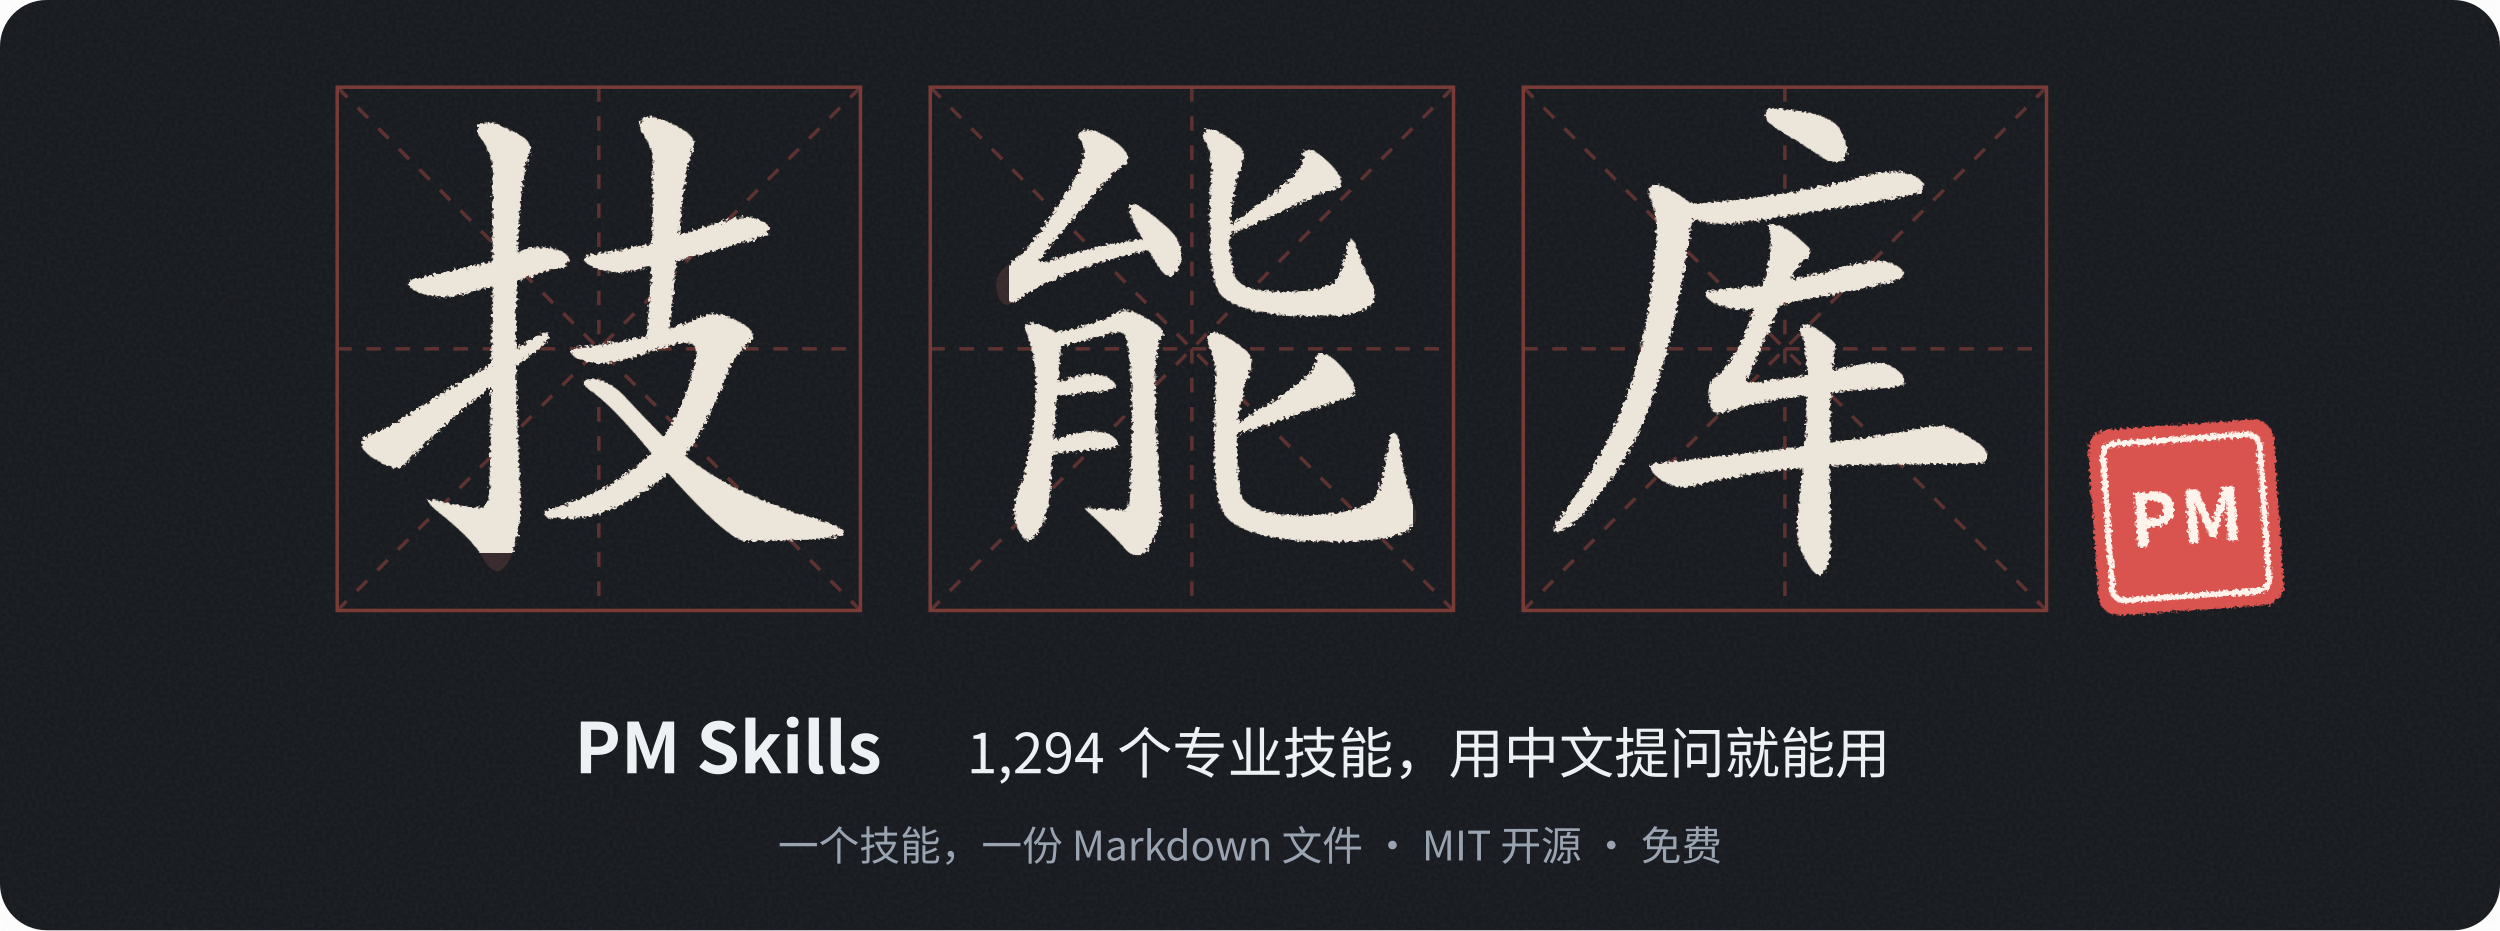
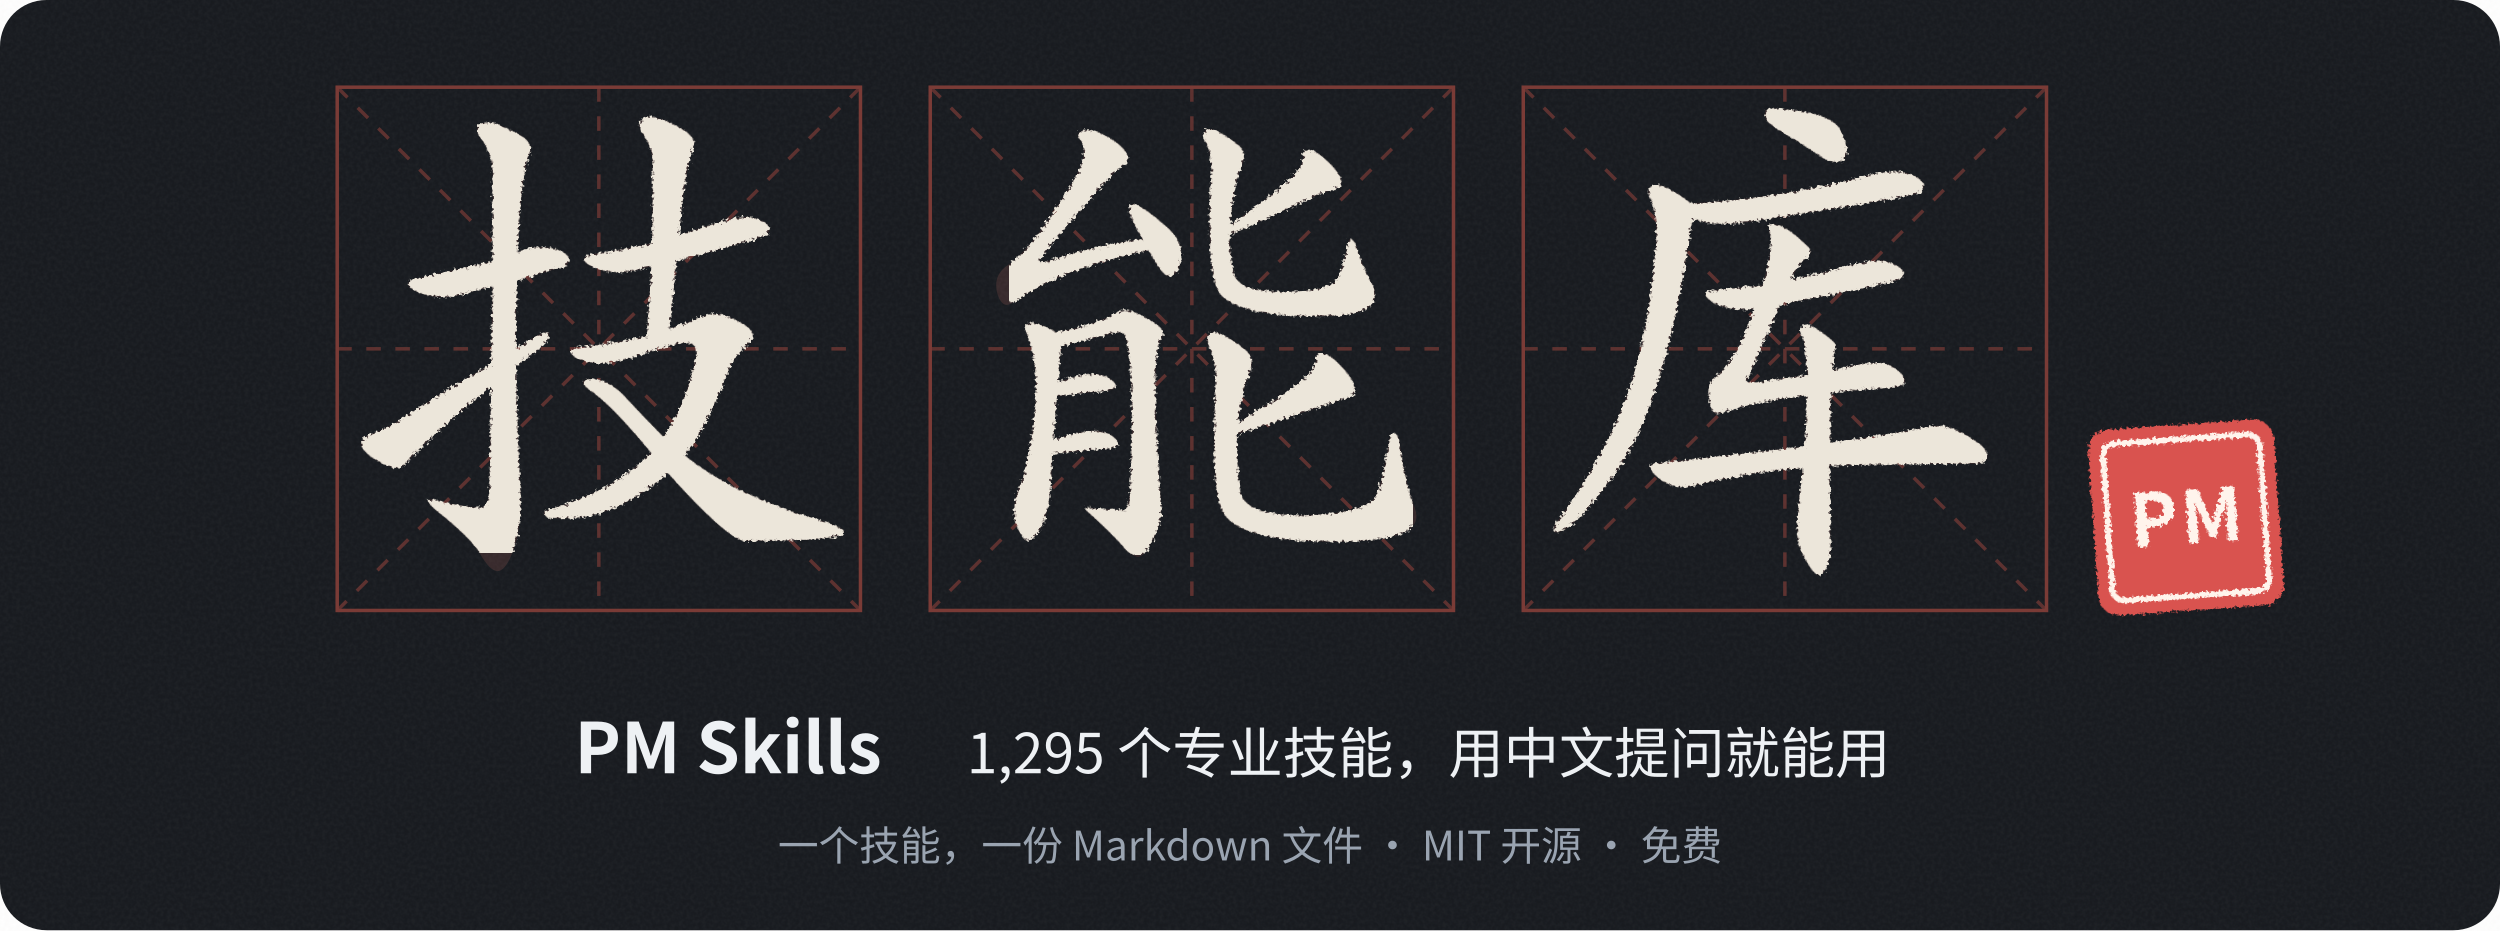
- <svg xmlns="http://www.w3.org/2000/svg" width="860" height="320" viewBox="0 0 860 320" role="img" aria-label="书法动画：“技能库”三个字一笔一画写出来，最后盖上 PM 印章。PM Skills，1,294 个专业技能，用中文提问就能用">
+ <svg xmlns="http://www.w3.org/2000/svg" width="860" height="320" viewBox="0 0 860 320" role="img" aria-label="书法动画：“技能库”三个字一笔一画写出来，最后盖上 PM 印章。PM Skills，1,295 个专业技能，用中文提问就能用">
  <style>
text{font-family:"PingFang SC","Noto Sans CJK SC","Microsoft YaHei",sans-serif}
@keyframes k0{0%,2.86%{stroke-dashoffset:302;opacity:0}2.93%{opacity:1}4.00%,91.43%{stroke-dashoffset:0;opacity:1}96.43%,100%{stroke-dashoffset:0;opacity:0}}.k0{animation:k0 14s infinite;stroke-dasharray:298 898;stroke-dashoffset:0}
@keyframes k1{0%,4.43%{stroke-dashoffset:946;opacity:0}4.50%{opacity:1}7.23%,91.43%{stroke-dashoffset:0;opacity:1}96.43%,100%{stroke-dashoffset:0;opacity:0}}.k1{animation:k1 14s infinite;stroke-dasharray:942 1542;stroke-dashoffset:0}
@keyframes k2{0%,7.66%{stroke-dashoffset:420;opacity:0}7.73%{opacity:1}8.90%,91.43%{stroke-dashoffset:0;opacity:1}96.43%,100%{stroke-dashoffset:0;opacity:0}}.k2{animation:k2 14s infinite;stroke-dasharray:416 1016;stroke-dashoffset:0}
@keyframes k3{0%,9.33%{stroke-dashoffset:349;opacity:0}9.40%{opacity:1}10.47%,91.43%{stroke-dashoffset:0;opacity:1}96.43%,100%{stroke-dashoffset:0;opacity:0}}.k3{animation:k3 14s infinite;stroke-dasharray:345 945;stroke-dashoffset:0}
@keyframes k4{0%,10.90%{stroke-dashoffset:436;opacity:0}10.97%{opacity:1}12.18%,91.43%{stroke-dashoffset:0;opacity:1}96.43%,100%{stroke-dashoffset:0;opacity:0}}.k4{animation:k4 14s infinite;stroke-dasharray:432 1032;stroke-dashoffset:0}
@keyframes k5{0%,12.61%{stroke-dashoffset:806;opacity:0}12.68%{opacity:1}15.00%,91.43%{stroke-dashoffset:0;opacity:1}96.43%,100%{stroke-dashoffset:0;opacity:0}}.k5{animation:k5 14s infinite;stroke-dasharray:802 1402;stroke-dashoffset:0}
@keyframes k6{0%,15.43%{stroke-dashoffset:606;opacity:0}15.50%{opacity:1}17.22%,91.43%{stroke-dashoffset:0;opacity:1}96.43%,100%{stroke-dashoffset:0;opacity:0}}.k6{animation:k6 14s infinite;stroke-dasharray:602 1202;stroke-dashoffset:0}
@keyframes k7{0%,19.43%{stroke-dashoffset:570;opacity:0}19.51%{opacity:1}21.12%,91.43%{stroke-dashoffset:0;opacity:1}96.43%,100%{stroke-dashoffset:0;opacity:0}}.k7{animation:k7 14s infinite;stroke-dasharray:566 1166;stroke-dashoffset:0}
@keyframes k8{0%,21.55%{stroke-dashoffset:143;opacity:0}21.62%{opacity:1}22.69%,91.43%{stroke-dashoffset:0;opacity:1}96.43%,100%{stroke-dashoffset:0;opacity:0}}.k8{animation:k8 14s infinite;stroke-dasharray:139 739;stroke-dashoffset:0}
@keyframes k9{0%,23.12%{stroke-dashoffset:422;opacity:0}23.19%{opacity:1}24.36%,91.43%{stroke-dashoffset:0;opacity:1}96.43%,100%{stroke-dashoffset:0;opacity:0}}.k9{animation:k9 14s infinite;stroke-dasharray:418 1018;stroke-dashoffset:0}
@keyframes k10{0%,24.79%{stroke-dashoffset:658;opacity:0}24.86%{opacity:1}26.74%,91.43%{stroke-dashoffset:0;opacity:1}96.43%,100%{stroke-dashoffset:0;opacity:0}}.k10{animation:k10 14s infinite;stroke-dasharray:654 1254;stroke-dashoffset:0}
@keyframes k11{0%,27.17%{stroke-dashoffset:109;opacity:0}27.24%{opacity:1}28.31%,91.43%{stroke-dashoffset:0;opacity:1}96.43%,100%{stroke-dashoffset:0;opacity:0}}.k11{animation:k11 14s infinite;stroke-dasharray:105 705;stroke-dashoffset:0}
@keyframes k12{0%,28.74%{stroke-dashoffset:122;opacity:0}28.81%{opacity:1}29.88%,91.43%{stroke-dashoffset:0;opacity:1}96.43%,100%{stroke-dashoffset:0;opacity:0}}.k12{animation:k12 14s infinite;stroke-dasharray:118 718;stroke-dashoffset:0}
@keyframes k13{0%,30.31%{stroke-dashoffset:250;opacity:0}30.38%{opacity:1}31.45%,91.43%{stroke-dashoffset:0;opacity:1}96.43%,100%{stroke-dashoffset:0;opacity:0}}.k13{animation:k13 14s infinite;stroke-dasharray:246 846;stroke-dashoffset:0}
@keyframes k14{0%,31.88%{stroke-dashoffset:667;opacity:0}31.95%{opacity:1}33.85%,91.43%{stroke-dashoffset:0;opacity:1}96.43%,100%{stroke-dashoffset:0;opacity:0}}.k14{animation:k14 14s infinite;stroke-dasharray:663 1263;stroke-dashoffset:0}
@keyframes k15{0%,34.28%{stroke-dashoffset:252;opacity:0}34.35%{opacity:1}35.43%,91.43%{stroke-dashoffset:0;opacity:1}96.43%,100%{stroke-dashoffset:0;opacity:0}}.k15{animation:k15 14s infinite;stroke-dasharray:248 848;stroke-dashoffset:0}
@keyframes k16{0%,35.85%{stroke-dashoffset:817;opacity:0}35.93%{opacity:1}38.27%,91.43%{stroke-dashoffset:0;opacity:1}96.43%,100%{stroke-dashoffset:0;opacity:0}}.k16{animation:k16 14s infinite;stroke-dasharray:813 1413;stroke-dashoffset:0}
@keyframes k17{0%,40.49%{stroke-dashoffset:160;opacity:0}40.56%{opacity:1}41.63%,91.43%{stroke-dashoffset:0;opacity:1}96.43%,100%{stroke-dashoffset:0;opacity:0}}.k17{animation:k17 14s infinite;stroke-dasharray:156 756;stroke-dashoffset:0}
@keyframes k18{0%,42.06%{stroke-dashoffset:450;opacity:0}42.13%{opacity:1}43.39%,91.43%{stroke-dashoffset:0;opacity:1}96.43%,100%{stroke-dashoffset:0;opacity:0}}.k18{animation:k18 14s infinite;stroke-dasharray:446 1046;stroke-dashoffset:0}
@keyframes k19{0%,43.82%{stroke-dashoffset:729;opacity:0}43.89%{opacity:1}45.97%,91.43%{stroke-dashoffset:0;opacity:1}96.43%,100%{stroke-dashoffset:0;opacity:0}}.k19{animation:k19 14s infinite;stroke-dasharray:725 1325;stroke-dashoffset:0}
@keyframes k20{0%,46.40%{stroke-dashoffset:372;opacity:0}46.47%{opacity:1}47.54%,91.43%{stroke-dashoffset:0;opacity:1}96.43%,100%{stroke-dashoffset:0;opacity:0}}.k20{animation:k20 14s infinite;stroke-dasharray:368 968;stroke-dashoffset:0}
@keyframes k21{0%,47.97%{stroke-dashoffset:688;opacity:0}48.04%{opacity:1}50.01%,91.43%{stroke-dashoffset:0;opacity:1}96.43%,100%{stroke-dashoffset:0;opacity:0}}.k21{animation:k21 14s infinite;stroke-dasharray:684 1284;stroke-dashoffset:0}
@keyframes k22{0%,50.44%{stroke-dashoffset:646;opacity:0}50.51%{opacity:1}52.35%,91.43%{stroke-dashoffset:0;opacity:1}96.43%,100%{stroke-dashoffset:0;opacity:0}}.k22{animation:k22 14s infinite;stroke-dasharray:642 1242;stroke-dashoffset:0}
@keyframes k23{0%,52.78%{stroke-dashoffset:480;opacity:0}52.85%{opacity:1}54.19%,91.43%{stroke-dashoffset:0;opacity:1}96.43%,100%{stroke-dashoffset:0;opacity:0}}.k23{animation:k23 14s infinite;stroke-dasharray:476 1076;stroke-dashoffset:0}
@keyframes seal{0%,57.48%{opacity:0;transform:scale(1.35)}59.98%{opacity:1;transform:scale(.96)}61.41%,91.43%{opacity:1;transform:scale(1)}96.43%,100%{opacity:0;transform:scale(1)}}.seal{animation:seal 14s infinite;transform-box:fill-box;transform-origin:center}
@media (prefers-reduced-motion: reduce){[class]{animation:none!important}}
</style>
  <defs>
    <filter id="brush" x="-5%" y="-5%" width="110%" height="110%">
      <feTurbulence type="fractalNoise" baseFrequency=".9" numOctaves="2" seed="7" result="n" />
      <feDisplacementMap in="SourceGraphic" in2="n" scale="2.2" />
    </filter>
    <filter id="grain">
      <feTurbulence type="fractalNoise" baseFrequency=".75" numOctaves="2" seed="3" />
      <feColorMatrix values="0 0 0 0 .5  0 0 0 0 .45  0 0 0 0 .4  0 0 0 .07 0" />
    </filter>
    <clipPath id="c0">
      <path d="M 352 522 Q 445 549 448 551 Q 457 560 452 568 Q 445 580 414 586 Q 383 590 353 577 L 304 559 Q 163 528 160 526 Q 123 519 150 503 Q 195 479 254 497 Q 276 504 304 510 L 352 522 Z" />
    </clipPath>
    <clipPath id="c1">
      <path d="M 301 315 Q 300 224 298 112 Q 298 87 284 78 Q 280 74 209 87 Q 176 99 179 89 Q 180 82 200 67 Q 263 16 279 -12 Q 298 -46 313 -47 Q 328 -48 342 -13 Q 361 33 359 106 Q 352 230 350 354 L 350 387 Q 349 454 352 522 L 353 577 Q 359 718 374 765 Q 392 795 336 817 Q 302 836 283 829 Q 265 822 281 800 Q 303 772 304 738 Q 305 719 304 559 L 304 510 Q 303 444 301 358 L 301 315 Z" />
    </clipPath>
    <clipPath id="c2">
      <path d="M 301 358 Q 205 303 123 249 Q 87 227 63 220 Q 50 213 47 204 Q 46 194 62 180 Q 83 164 108 156 Q 124 152 135 165 Q 193 228 301 315 L 350 354 Q 365 367 381 378 Q 403 391 412 407 Q 419 422 408 420 Q 395 420 350 387 L 301 358 Z" />
    </clipPath>
    <clipPath id="c3">
      <path d="M 664 560 Q 833 605 840 611 Q 849 620 844 628 Q 837 640 806 646 Q 779 649 669 610 L 616 595 Q 564 583 504 574 Q 467 567 495 551 Q 540 527 604 547 Q 608 548 615 549 L 664 560 Z" />
    </clipPath>
    <clipPath id="c4">
      <path d="M 650 427 Q 657 496 664 560 L 669 610 Q 679 733 698 787 Q 702 797 682 814 Q 646 836 621 841 Q 605 845 596 836 Q 587 829 596 813 Q 618 779 617 755 Q 618 679 616 595 L 615 549 Q 611 485 606 413 C 604 383 647 397 650 427 Z" />
    </clipPath>
    <clipPath id="c5">
      <path d="M 679 180 Q 716 219 765 344 Q 778 375 801 395 Q 822 413 807 427 Q 794 440 759 453 Q 734 462 703 446 Q 678 437 650 427 L 606 413 Q 555 401 479 392 Q 464 391 459 383 Q 455 376 475 367 Q 515 352 568 369 Q 665 400 684 400 Q 709 397 702 371 Q 680 272 638 216 L 614 185 Q 548 113 413 73 Q 397 69 410 59 Q 417 55 462 57 Q 555 64 647 145 L 679 180 Z" />
    </clipPath>
    <clipPath id="c6">
      <path d="M 647 145 Q 761 18 796 12 Q 911 12 957 18 Q 994 22 991 32 Q 988 41 896 67 Q 754 118 682 178 Q 679 179 679 180 L 638 216 Q 604 250 568 289 Q 534 328 501 328 Q 485 329 481 324 Q 480 318 493 308 Q 536 280 614 185 L 647 145 Z" />
    </clipPath>
    <clipPath id="c7">
      <path d="M 415 603 Q 327 591 225 558 Q 209 554 217 566 Q 233 590 282 646 Q 357 733 372 743 Q 381 750 386 757 Q 390 770 371 786 Q 337 813 311 816 Q 298 817 291 811 Q 287 804 295 795 Q 310 774 286 727 Q 208 594 157 555 Q 120 534 132 494 Q 139 473 151 474 Q 157 475 171 484 Q 249 539 400 575 Q 412 578 421 579 Q 422 580 428 580 C 458 585 445 607 415 603 Z" />
    </clipPath>
    <clipPath id="c8">
      <path d="M 428 580 Q 452 535 464 531 Q 473 528 481 537 Q 490 547 491 575 Q 492 596 469 621 Q 412 672 396 671 Q 392 670 389 658 Q 388 652 415 603 L 428 580 Z" />
    </clipPath>
    <clipPath id="c9">
      <path d="M 241 210 Q 244 259 248 296 L 250 322 Q 253 370 256 387 Q 256 391 256 393 C 258 412 258 412 245 420 Q 244 423 240 424 Q 212 439 195 438 Q 182 434 187 423 Q 230 324 181 134 Q 148 64 180 22 Q 186 9 196 14 Q 238 41 238 175 Q 238 179 239 183 L 241 210 Z" />
    </clipPath>
    <clipPath id="c10">
      <path d="M 256 393 Q 262 394 269 397 Q 314 407 359 419 Q 377 423 381 415 Q 402 352 391 105 Q 388 83 382 72 Q 381 72 322 75 Q 303 81 305 72 Q 350 32 376 3 Q 388 -13 402 -18 Q 409 -22 418 -13 Q 454 33 452 81 Q 430 366 450 404 Q 460 420 450 430 Q 431 446 398 460 Q 382 467 368 460 Q 320 433 245 420 C 216 414 227 385 256 393 Z" />
    </clipPath>
    <clipPath id="c11">
      <path d="M 248 296 Q 249 296 254 296 Q 308 303 348 306 Q 369 310 361 321 Q 351 334 329 338 Q 298 342 250 322 C 222 311 218 296 248 296 Z" />
    </clipPath>
    <clipPath id="c12">
      <path d="M 239 183 Q 240 183 245 183 Q 306 190 351 193 Q 373 197 365 209 Q 355 222 331 227 Q 307 231 241 210 C 212 201 209 183 239 183 Z" />
    </clipPath>
    <clipPath id="c13">
      <path d="M 586 611 Q 622 626 744 683 Q 765 693 788 699 Q 810 705 803 723 Q 794 741 773 759 Q 754 777 741 776 Q 728 777 730 764 Q 730 733 658 682 Q 624 657 587 630 C 563 612 558 599 586 611 Z" />
    </clipPath>
    <clipPath id="c14">
      <path d="M 867 511 Q 851 536 835 584 Q 832 597 825 602 Q 818 606 816 587 Q 803 532 794 521 Q 776 500 685 499 Q 637 502 617 510 Q 599 520 596 532 Q 587 556 586 611 L 587 630 Q 593 708 609 744 Q 621 771 603 787 Q 558 821 544 818 Q 531 814 537 797 Q 555 763 549 713 Q 540 530 568 495 Q 583 474 642 461 Q 687 452 759 452 Q 825 452 851 465 Q 879 481 867 511 Z" />
    </clipPath>
    <clipPath id="c15">
      <path d="M 600 221 Q 705 255 812 291 Q 836 295 830 315 Q 823 336 801 357 Q 782 378 768 378 Q 755 381 755 366 Q 752 336 672 286 Q 638 267 603 243 C 578 226 571 212 600 221 Z" />
    </clipPath>
    <clipPath id="c16">
      <path d="M 948 77 Q 930 123 919 201 Q 918 217 910 222 Q 901 226 898 207 Q 882 110 868 94 Q 837 64 726 62 Q 663 63 637 75 Q 613 87 608 103 Q 601 125 600 221 L 603 243 Q 609 307 624 338 Q 637 368 618 385 Q 569 424 552 420 Q 537 414 544 397 Q 563 360 558 304 Q 549 99 575 65 Q 596 32 673 19 Q 728 9 818 11 Q 897 14 930 30 Q 960 46 948 77 Z" />
    </clipPath>
    <clipPath id="c17">
      <path d="M 512 809 Q 548 788 586 762 Q 602 752 619 755 Q 629 756 633 772 Q 634 788 620 817 Q 604 850 498 858 Q 482 859 475 855 Q 471 851 475 837 Q 481 827 512 809 Z" />
    </clipPath>
    <clipPath id="c18">
      <path d="M 335 642 Q 371 627 438 636 Q 753 684 773 693 Q 774 694 777 695 Q 787 702 782 712 Q 776 725 747 733 Q 719 742 623 714 Q 467 680 332 673 Q 329 673 328 672 C 298 669 307 651 335 642 Z" />
    </clipPath>
    <clipPath id="c19">
      <path d="M 328 672 Q 312 687 286 700 Q 267 712 253 707 Q 240 700 247 686 Q 265 652 259 580 Q 258 574 257 566 Q 242 394 194 273 Q 149 162 68 52 Q 62 45 60 39 Q 57 27 68 29 Q 102 35 189 157 Q 202 181 217 206 Q 287 348 324 600 Q 328 636 335 642 C 342 661 342 661 328 672 Z" />
    </clipPath>
    <clipPath id="c20">
      <path d="M 503 475 Q 731 518 738 525 Q 747 532 743 540 Q 736 552 708 560 Q 689 566 586 537 Q 526 525 524 522 L 468 512 Q 425 508 378 503 Q 342 499 367 482 Q 397 461 453 466 L 503 475 Z" />
    </clipPath>
    <clipPath id="c21">
      <path d="M 603 302 Q 664 309 707 311 Q 744 312 747 324 Q 748 337 721 354 Q 694 370 605 346 L 556 337 Q 508 330 455 322 Q 439 321 437 324 Q 437 325 503 475 L 524 522 Q 537 553 551 563 Q 569 576 558 587 Q 513 632 487 632 Q 477 632 483 612 Q 489 582 468 512 L 453 466 Q 417 364 375 332 Q 354 317 368 272 Q 372 257 389 263 Q 452 285 555 297 L 603 302 Z" />
    </clipPath>
    <clipPath id="c22">
      <path d="M 551 197 Q 416 181 262 164 Q 240 163 256 143 Q 272 127 291 121 Q 315 115 332 120 Q 473 153 547 154 L 600 159 Q 642 162 879 163 Q 901 162 907 172 Q 913 185 895 200 Q 837 245 796 236 Q 721 221 601 204 L 551 197 Z" />
    </clipPath>
    <clipPath id="c23">
      <path d="M 605 346 Q 606 371 610 385 Q 613 397 606 403 Q 584 422 565 432 Q 553 436 544 429 Q 538 426 545 416 Q 551 407 556 337 L 555 297 Q 554 266 553 226 Q 552 211 551 197 L 547 154 Q 532 33 538 11 Q 544 -13 557 -32 Q 567 -50 576 -54 Q 586 -55 592 -43 Q 605 -12 601 18 Q 600 91 600 159 L 601 204 Q 601 280 603 302 L 605 346 Z" />
    </clipPath>
  </defs>
  <rect width="860" height="320" rx="16" fill="#15181d" />
  <rect width="860" height="320" rx="16" filter="url(#grain)" />
  <g stroke="#7a3b36" fill="none" stroke-width="1.2">
    <rect x="116" y="30" width="180" height="180" />
    <path d="M116 120h180M206 30v180M116 30l180 180M296 30l-180 180" stroke-dasharray="5 5" opacity=".7" />
  </g>
  <g transform="matrix(0.17578 0 0 -0.17578 116 188.20)" fill="#e07a6c" opacity=".16">
    <path d="M 352 522 Q 445 549 448 551 Q 457 560 452 568 Q 445 580 414 586 Q 383 590 353 577 L 304 559 Q 163 528 160 526 Q 123 519 150 503 Q 195 479 254 497 Q 276 504 304 510 L 352 522 Z" />
    <path d="M 301 315 Q 300 224 298 112 Q 298 87 284 78 Q 280 74 209 87 Q 176 99 179 89 Q 180 82 200 67 Q 263 16 279 -12 Q 298 -46 313 -47 Q 328 -48 342 -13 Q 361 33 359 106 Q 352 230 350 354 L 350 387 Q 349 454 352 522 L 353 577 Q 359 718 374 765 Q 392 795 336 817 Q 302 836 283 829 Q 265 822 281 800 Q 303 772 304 738 Q 305 719 304 559 L 304 510 Q 303 444 301 358 L 301 315 Z" />
    <path d="M 301 358 Q 205 303 123 249 Q 87 227 63 220 Q 50 213 47 204 Q 46 194 62 180 Q 83 164 108 156 Q 124 152 135 165 Q 193 228 301 315 L 350 354 Q 365 367 381 378 Q 403 391 412 407 Q 419 422 408 420 Q 395 420 350 387 L 301 358 Z" />
    <path d="M 664 560 Q 833 605 840 611 Q 849 620 844 628 Q 837 640 806 646 Q 779 649 669 610 L 616 595 Q 564 583 504 574 Q 467 567 495 551 Q 540 527 604 547 Q 608 548 615 549 L 664 560 Z" />
    <path d="M 650 427 Q 657 496 664 560 L 669 610 Q 679 733 698 787 Q 702 797 682 814 Q 646 836 621 841 Q 605 845 596 836 Q 587 829 596 813 Q 618 779 617 755 Q 618 679 616 595 L 615 549 Q 611 485 606 413 C 604 383 647 397 650 427 Z" />
    <path d="M 679 180 Q 716 219 765 344 Q 778 375 801 395 Q 822 413 807 427 Q 794 440 759 453 Q 734 462 703 446 Q 678 437 650 427 L 606 413 Q 555 401 479 392 Q 464 391 459 383 Q 455 376 475 367 Q 515 352 568 369 Q 665 400 684 400 Q 709 397 702 371 Q 680 272 638 216 L 614 185 Q 548 113 413 73 Q 397 69 410 59 Q 417 55 462 57 Q 555 64 647 145 L 679 180 Z" />
    <path d="M 647 145 Q 761 18 796 12 Q 911 12 957 18 Q 994 22 991 32 Q 988 41 896 67 Q 754 118 682 178 Q 679 179 679 180 L 638 216 Q 604 250 568 289 Q 534 328 501 328 Q 485 329 481 324 Q 480 318 493 308 Q 536 280 614 185 L 647 145 Z" />
  </g>
  <g filter="url(#brush)">
    <g transform="matrix(0.17578 0 0 -0.17578 116 188.20)" fill="none" stroke="#ece6da" stroke-width="140" stroke-linecap="round" stroke-linejoin="round">
      <path class="k0" clip-path="url(#c0)" d="M152 516L188 511L240 518L393 561L443 560" />
      <path class="k1" clip-path="url(#c1)" d="M289 814L306 806L337 771L325 415L328 97L322 66L305 34L237 61L198 80L196 87L185 87" />
      <path class="k2" clip-path="url(#c2)" d="M60 202L111 197L227 287L406 412" />
      <path class="k3" clip-path="url(#c3)" d="M496 564L533 558L573 563L797 622L833 622" />
      <path class="k4" clip-path="url(#c4)" d="M608 825L654 783L630 443L612 421" />
      <path class="k5" clip-path="url(#c5)" d="M467 381L511 377L555 383L691 420L724 418L747 406L718 308L691 247L634 168L598 136L532 96L452 69L415 65" />
      <path class="k6" clip-path="url(#c6)" d="M486 322L516 310L550 285L673 151L778 70L826 51L986 30" />
    </g>
  </g>
  <g stroke="#7a3b36" fill="none" stroke-width="1.2">
    <rect x="320" y="30" width="180" height="180" />
    <path d="M320 120h180M410 30v180M320 30l180 180M500 30l-180 180" stroke-dasharray="5 5" opacity=".7" />
  </g>
  <g transform="matrix(0.17578 0 0 -0.17578 320 188.20)" fill="#e07a6c" opacity=".16">
    <path d="M 415 603 Q 327 591 225 558 Q 209 554 217 566 Q 233 590 282 646 Q 357 733 372 743 Q 381 750 386 757 Q 390 770 371 786 Q 337 813 311 816 Q 298 817 291 811 Q 287 804 295 795 Q 310 774 286 727 Q 208 594 157 555 Q 120 534 132 494 Q 139 473 151 474 Q 157 475 171 484 Q 249 539 400 575 Q 412 578 421 579 Q 422 580 428 580 C 458 585 445 607 415 603 Z" />
    <path d="M 428 580 Q 452 535 464 531 Q 473 528 481 537 Q 490 547 491 575 Q 492 596 469 621 Q 412 672 396 671 Q 392 670 389 658 Q 388 652 415 603 L 428 580 Z" />
    <path d="M 241 210 Q 244 259 248 296 L 250 322 Q 253 370 256 387 Q 256 391 256 393 C 258 412 258 412 245 420 Q 244 423 240 424 Q 212 439 195 438 Q 182 434 187 423 Q 230 324 181 134 Q 148 64 180 22 Q 186 9 196 14 Q 238 41 238 175 Q 238 179 239 183 L 241 210 Z" />
    <path d="M 256 393 Q 262 394 269 397 Q 314 407 359 419 Q 377 423 381 415 Q 402 352 391 105 Q 388 83 382 72 Q 381 72 322 75 Q 303 81 305 72 Q 350 32 376 3 Q 388 -13 402 -18 Q 409 -22 418 -13 Q 454 33 452 81 Q 430 366 450 404 Q 460 420 450 430 Q 431 446 398 460 Q 382 467 368 460 Q 320 433 245 420 C 216 414 227 385 256 393 Z" />
    <path d="M 248 296 Q 249 296 254 296 Q 308 303 348 306 Q 369 310 361 321 Q 351 334 329 338 Q 298 342 250 322 C 222 311 218 296 248 296 Z" />
    <path d="M 239 183 Q 240 183 245 183 Q 306 190 351 193 Q 373 197 365 209 Q 355 222 331 227 Q 307 231 241 210 C 212 201 209 183 239 183 Z" />
    <path d="M 586 611 Q 622 626 744 683 Q 765 693 788 699 Q 810 705 803 723 Q 794 741 773 759 Q 754 777 741 776 Q 728 777 730 764 Q 730 733 658 682 Q 624 657 587 630 C 563 612 558 599 586 611 Z" />
    <path d="M 867 511 Q 851 536 835 584 Q 832 597 825 602 Q 818 606 816 587 Q 803 532 794 521 Q 776 500 685 499 Q 637 502 617 510 Q 599 520 596 532 Q 587 556 586 611 L 587 630 Q 593 708 609 744 Q 621 771 603 787 Q 558 821 544 818 Q 531 814 537 797 Q 555 763 549 713 Q 540 530 568 495 Q 583 474 642 461 Q 687 452 759 452 Q 825 452 851 465 Q 879 481 867 511 Z" />
    <path d="M 600 221 Q 705 255 812 291 Q 836 295 830 315 Q 823 336 801 357 Q 782 378 768 378 Q 755 381 755 366 Q 752 336 672 286 Q 638 267 603 243 C 578 226 571 212 600 221 Z" />
    <path d="M 948 77 Q 930 123 919 201 Q 918 217 910 222 Q 901 226 898 207 Q 882 110 868 94 Q 837 64 726 62 Q 663 63 637 75 Q 613 87 608 103 Q 601 125 600 221 L 603 243 Q 609 307 624 338 Q 637 368 618 385 Q 569 424 552 420 Q 537 414 544 397 Q 563 360 558 304 Q 549 99 575 65 Q 596 32 673 19 Q 728 9 818 11 Q 897 14 930 30 Q 960 46 948 77 Z" />
  </g>
  <g filter="url(#brush)">
    <g transform="matrix(0.17578 0 0 -0.17578 320 188.20)" fill="none" stroke="#ece6da" stroke-width="140" stroke-linecap="round" stroke-linejoin="round">
      <path class="k7" clip-path="url(#c7)" d="M299 806L320 792L337 762L276 668L205 579L193 539L225 537L312 568L396 588L424 585" />
      <path class="k8" clip-path="url(#c8)" d="M398 662L452 597L468 545" />
      <path class="k9" clip-path="url(#c9)" d="M196 428L223 402L229 332L215 164L191 24" />
      <path class="k10" clip-path="url(#c10)" d="M254 416L264 410L380 441L396 435L417 412L421 92L414 55L401 36L314 70" />
      <path class="k11" clip-path="url(#c11)" d="M251 302L264 312L303 320L352 316" />
      <path class="k12" clip-path="url(#c12)" d="M242 190L256 201L292 207L330 209L355 203" />
      <path class="k13" clip-path="url(#c13)" d="M738 767L752 746L754 725L685 676L598 628L588 616" />
      <path class="k14" clip-path="url(#c14)" d="M547 806L581 761L570 699L565 611L573 537L591 502L621 486L689 476L750 477L803 486L828 499L824 595" />
      <path class="k15" clip-path="url(#c15)" d="M764 369L773 356L777 321L720 287L612 236L607 226" />
      <path class="k16" clip-path="url(#c16)" d="M556 406L593 357L579 264L579 143L593 80L620 58L667 42L760 37L843 44L895 62L905 73L908 214" />
    </g>
  </g>
  <g stroke="#7a3b36" fill="none" stroke-width="1.2">
    <rect x="524" y="30" width="180" height="180" />
    <path d="M524 120h180M614 30v180M524 30l180 180M704 30l-180 180" stroke-dasharray="5 5" opacity=".7" />
  </g>
  <g transform="matrix(0.17578 0 0 -0.17578 524 188.20)" fill="#e07a6c" opacity=".16">
    <path d="M 512 809 Q 548 788 586 762 Q 602 752 619 755 Q 629 756 633 772 Q 634 788 620 817 Q 604 850 498 858 Q 482 859 475 855 Q 471 851 475 837 Q 481 827 512 809 Z" />
    <path d="M 335 642 Q 371 627 438 636 Q 753 684 773 693 Q 774 694 777 695 Q 787 702 782 712 Q 776 725 747 733 Q 719 742 623 714 Q 467 680 332 673 Q 329 673 328 672 C 298 669 307 651 335 642 Z" />
    <path d="M 328 672 Q 312 687 286 700 Q 267 712 253 707 Q 240 700 247 686 Q 265 652 259 580 Q 258 574 257 566 Q 242 394 194 273 Q 149 162 68 52 Q 62 45 60 39 Q 57 27 68 29 Q 102 35 189 157 Q 202 181 217 206 Q 287 348 324 600 Q 328 636 335 642 C 342 661 342 661 328 672 Z" />
    <path d="M 503 475 Q 731 518 738 525 Q 747 532 743 540 Q 736 552 708 560 Q 689 566 586 537 Q 526 525 524 522 L 468 512 Q 425 508 378 503 Q 342 499 367 482 Q 397 461 453 466 L 503 475 Z" />
    <path d="M 603 302 Q 664 309 707 311 Q 744 312 747 324 Q 748 337 721 354 Q 694 370 605 346 L 556 337 Q 508 330 455 322 Q 439 321 437 324 Q 437 325 503 475 L 524 522 Q 537 553 551 563 Q 569 576 558 587 Q 513 632 487 632 Q 477 632 483 612 Q 489 582 468 512 L 453 466 Q 417 364 375 332 Q 354 317 368 272 Q 372 257 389 263 Q 452 285 555 297 L 603 302 Z" />
    <path d="M 551 197 Q 416 181 262 164 Q 240 163 256 143 Q 272 127 291 121 Q 315 115 332 120 Q 473 153 547 154 L 600 159 Q 642 162 879 163 Q 901 162 907 172 Q 913 185 895 200 Q 837 245 796 236 Q 721 221 601 204 L 551 197 Z" />
    <path d="M 605 346 Q 606 371 610 385 Q 613 397 606 403 Q 584 422 565 432 Q 553 436 544 429 Q 538 426 545 416 Q 551 407 556 337 L 555 297 Q 554 266 553 226 Q 552 211 551 197 L 547 154 Q 532 33 538 11 Q 544 -13 557 -32 Q 567 -50 576 -54 Q 586 -55 592 -43 Q 605 -12 601 18 Q 600 91 600 159 L 601 204 Q 601 280 603 302 L 605 346 Z" />
  </g>
  <g filter="url(#brush)">
    <g transform="matrix(0.17578 0 0 -0.17578 524 188.20)" fill="none" stroke="#ece6da" stroke-width="140" stroke-linecap="round" stroke-linejoin="round">
      <path class="k17" clip-path="url(#c17)" d="M482 849L580 808L615 773" />
      <path class="k18" clip-path="url(#c18)" d="M332 665L350 656L409 655L551 675L724 709L771 706" />
      <path class="k19" clip-path="url(#c19)" d="M258 694L288 663L295 652L295 636L264 421L241 332L198 222L153 140L100 69L69 38" />
      <path class="k20" clip-path="url(#c20)" d="M369 494L414 486L455 488L698 538L731 536" />
      <path class="k21" clip-path="url(#c21)" d="M490 622L517 578L460 422L403 307L427 300L458 301L686 335L737 326" />
      <path class="k22" clip-path="url(#c22)" d="M259 153L314 143L503 172L806 200L894 179" />
      <path class="k23" clip-path="url(#c23)" d="M552 423L581 386L568 31L578 -42" />
    </g>
  </g>
  <g transform="rotate(-4 752 178)">
    <g class="seal" filter="url(#brush)">
      <rect x="720" y="146" width="64" height="64" rx="7" fill="#d9534f" />
      <rect x="725" y="151" width="54" height="54" rx="4" fill="none" stroke="#fff4ec" stroke-width="2" />
      <text x="752" y="187" text-anchor="middle" font-size="25" font-weight="700" font-family="&quot;Songti SC&quot;,&quot;STSong&quot;,&quot;Noto Serif CJK SC&quot;,serif" fill="#fff4ec" letter-spacing="1">PM</text>
    </g>
  </g>
  <text x="197.6" y="266" font-size="24" font-weight="700" fill="#eef1f4" font-family="-apple-system,&quot;Segoe UI&quot;,&quot;PingFang SC&quot;,&quot;Noto Sans CJK SC&quot;,&quot;Microsoft YaHei&quot;,sans-serif">PM Skills</text>
-   <text x="332.56" y="266" font-size="19" fill="#eef1f4">1,294 个专业技能，用中文提问就能用</text>
+   <text x="332.56" y="266" font-size="19" fill="#eef1f4">1,295 个专业技能，用中文提问就能用</text>
  <text x="430" y="296" text-anchor="middle" font-size="14" fill="#9aa4b1">一个技能，一份 Markdown 文件 · MIT 开源 · 免费</text>
</svg>
